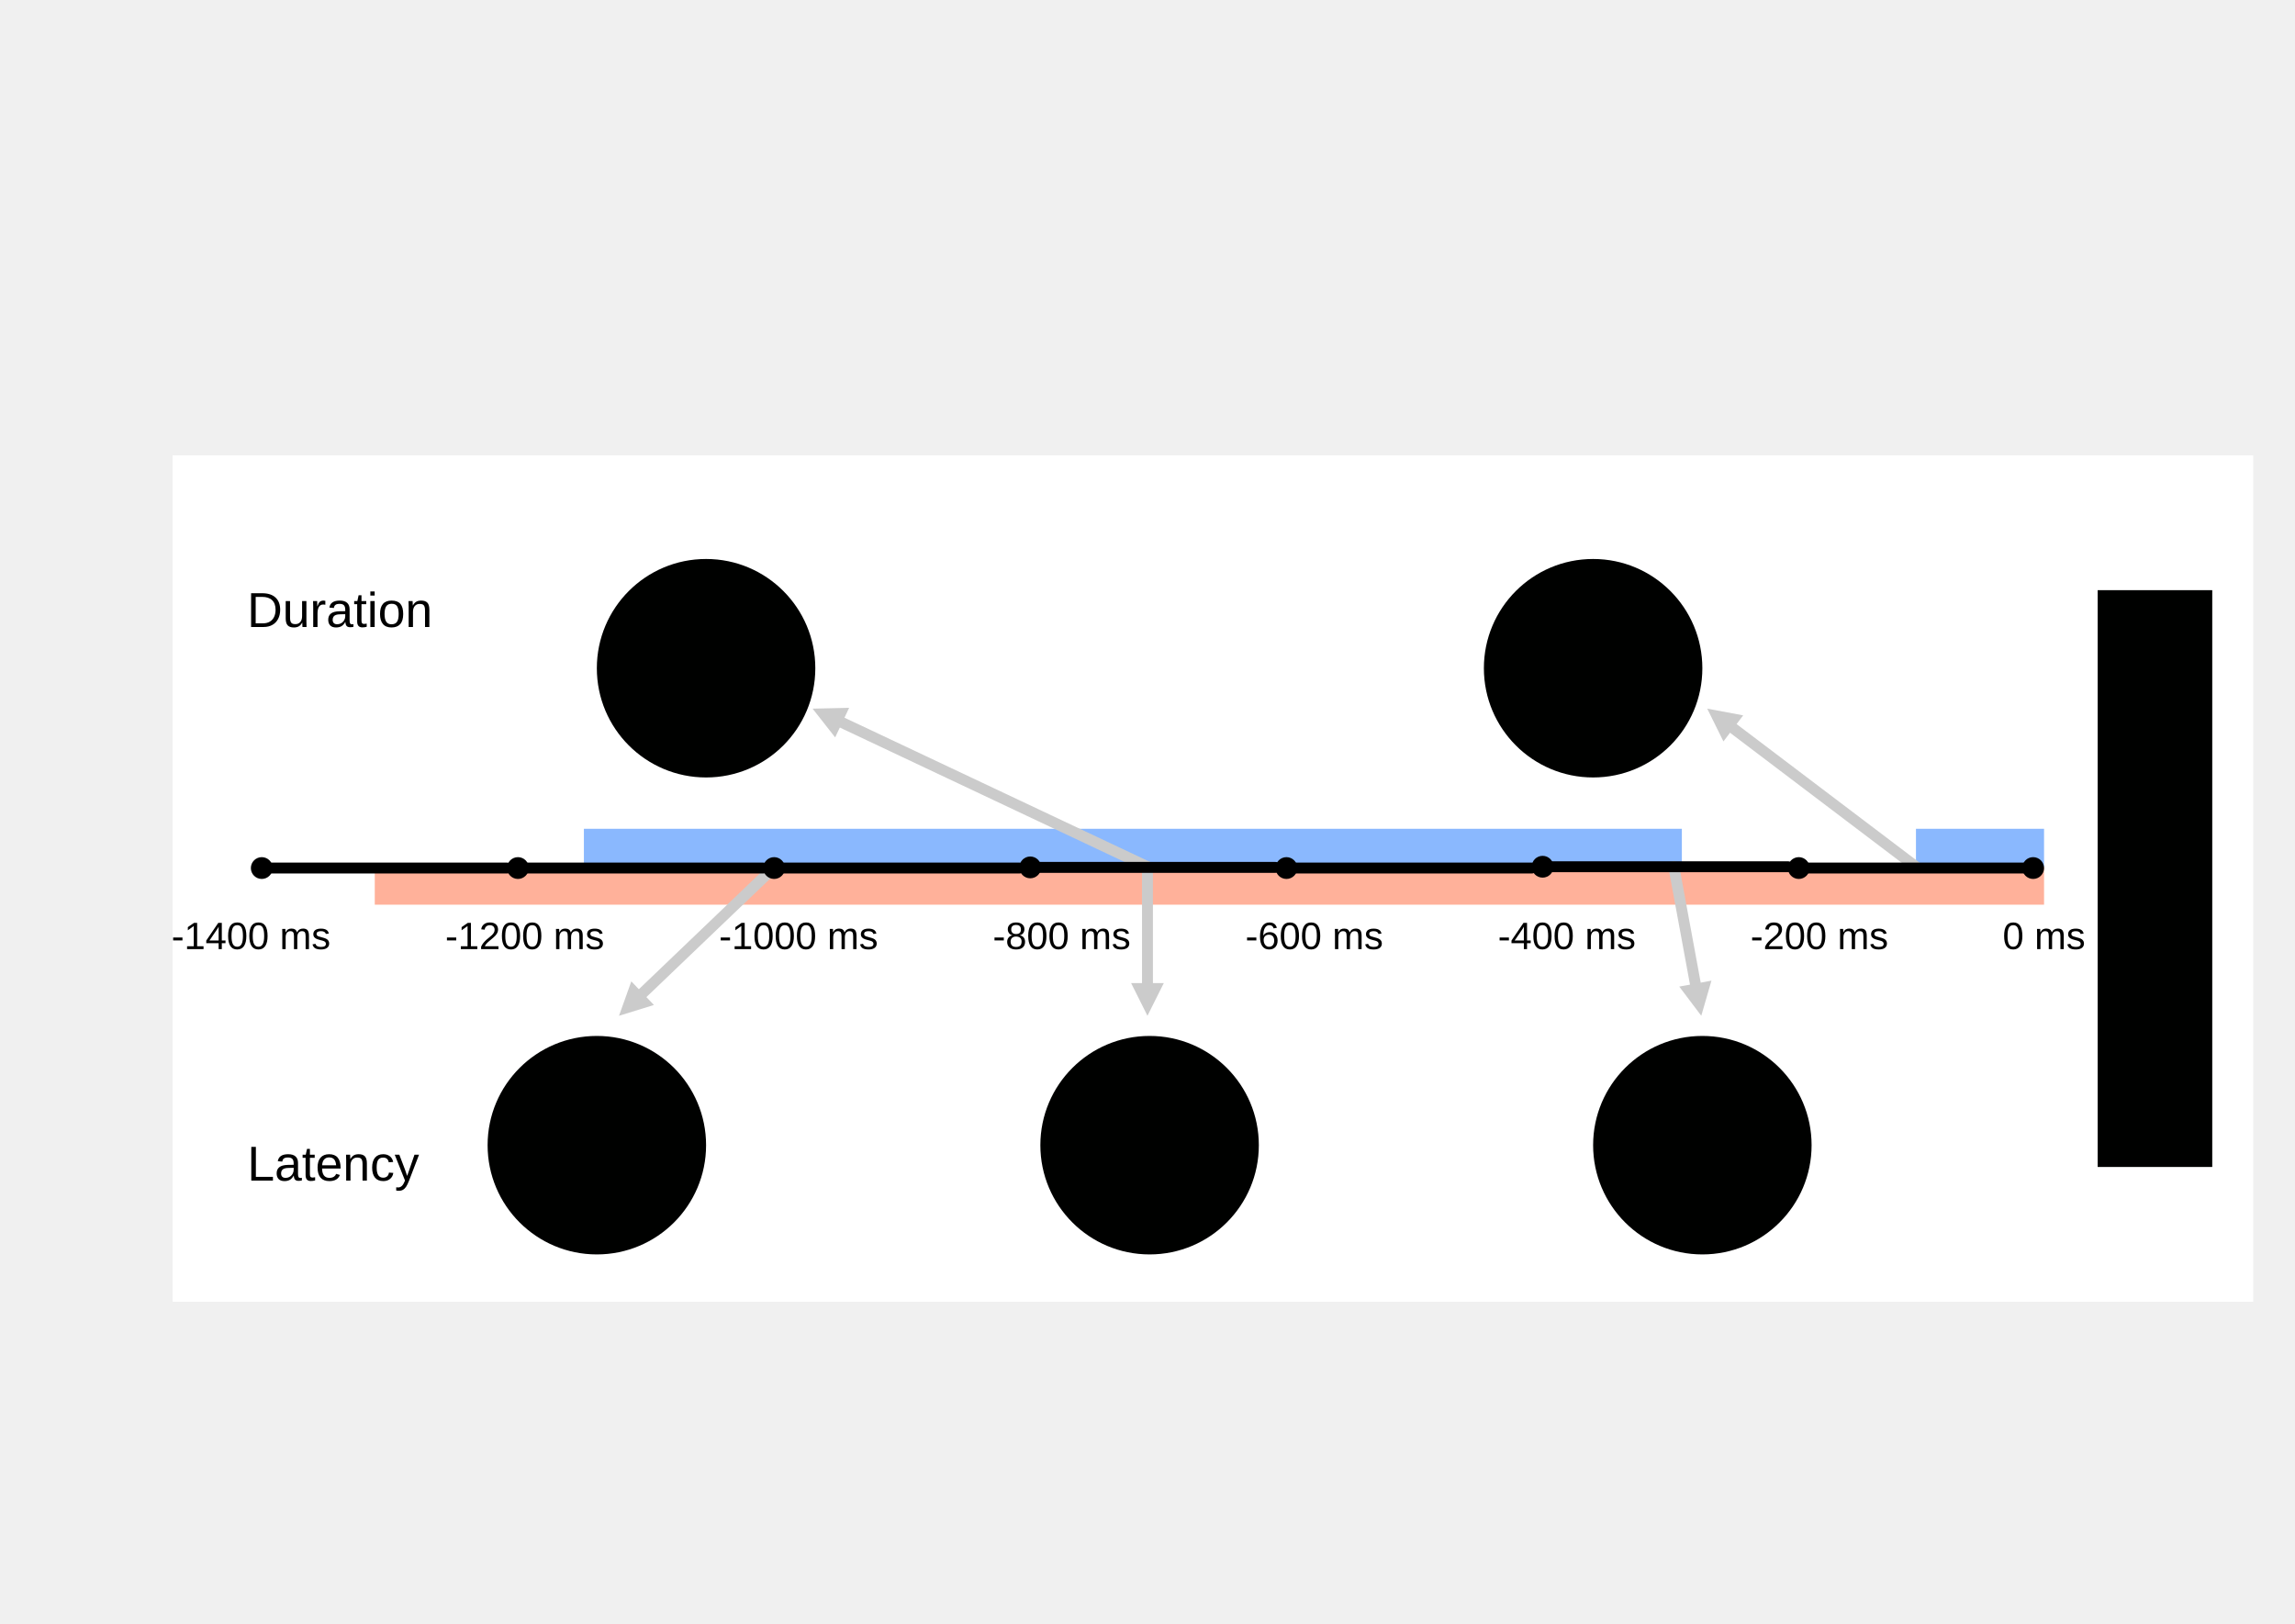
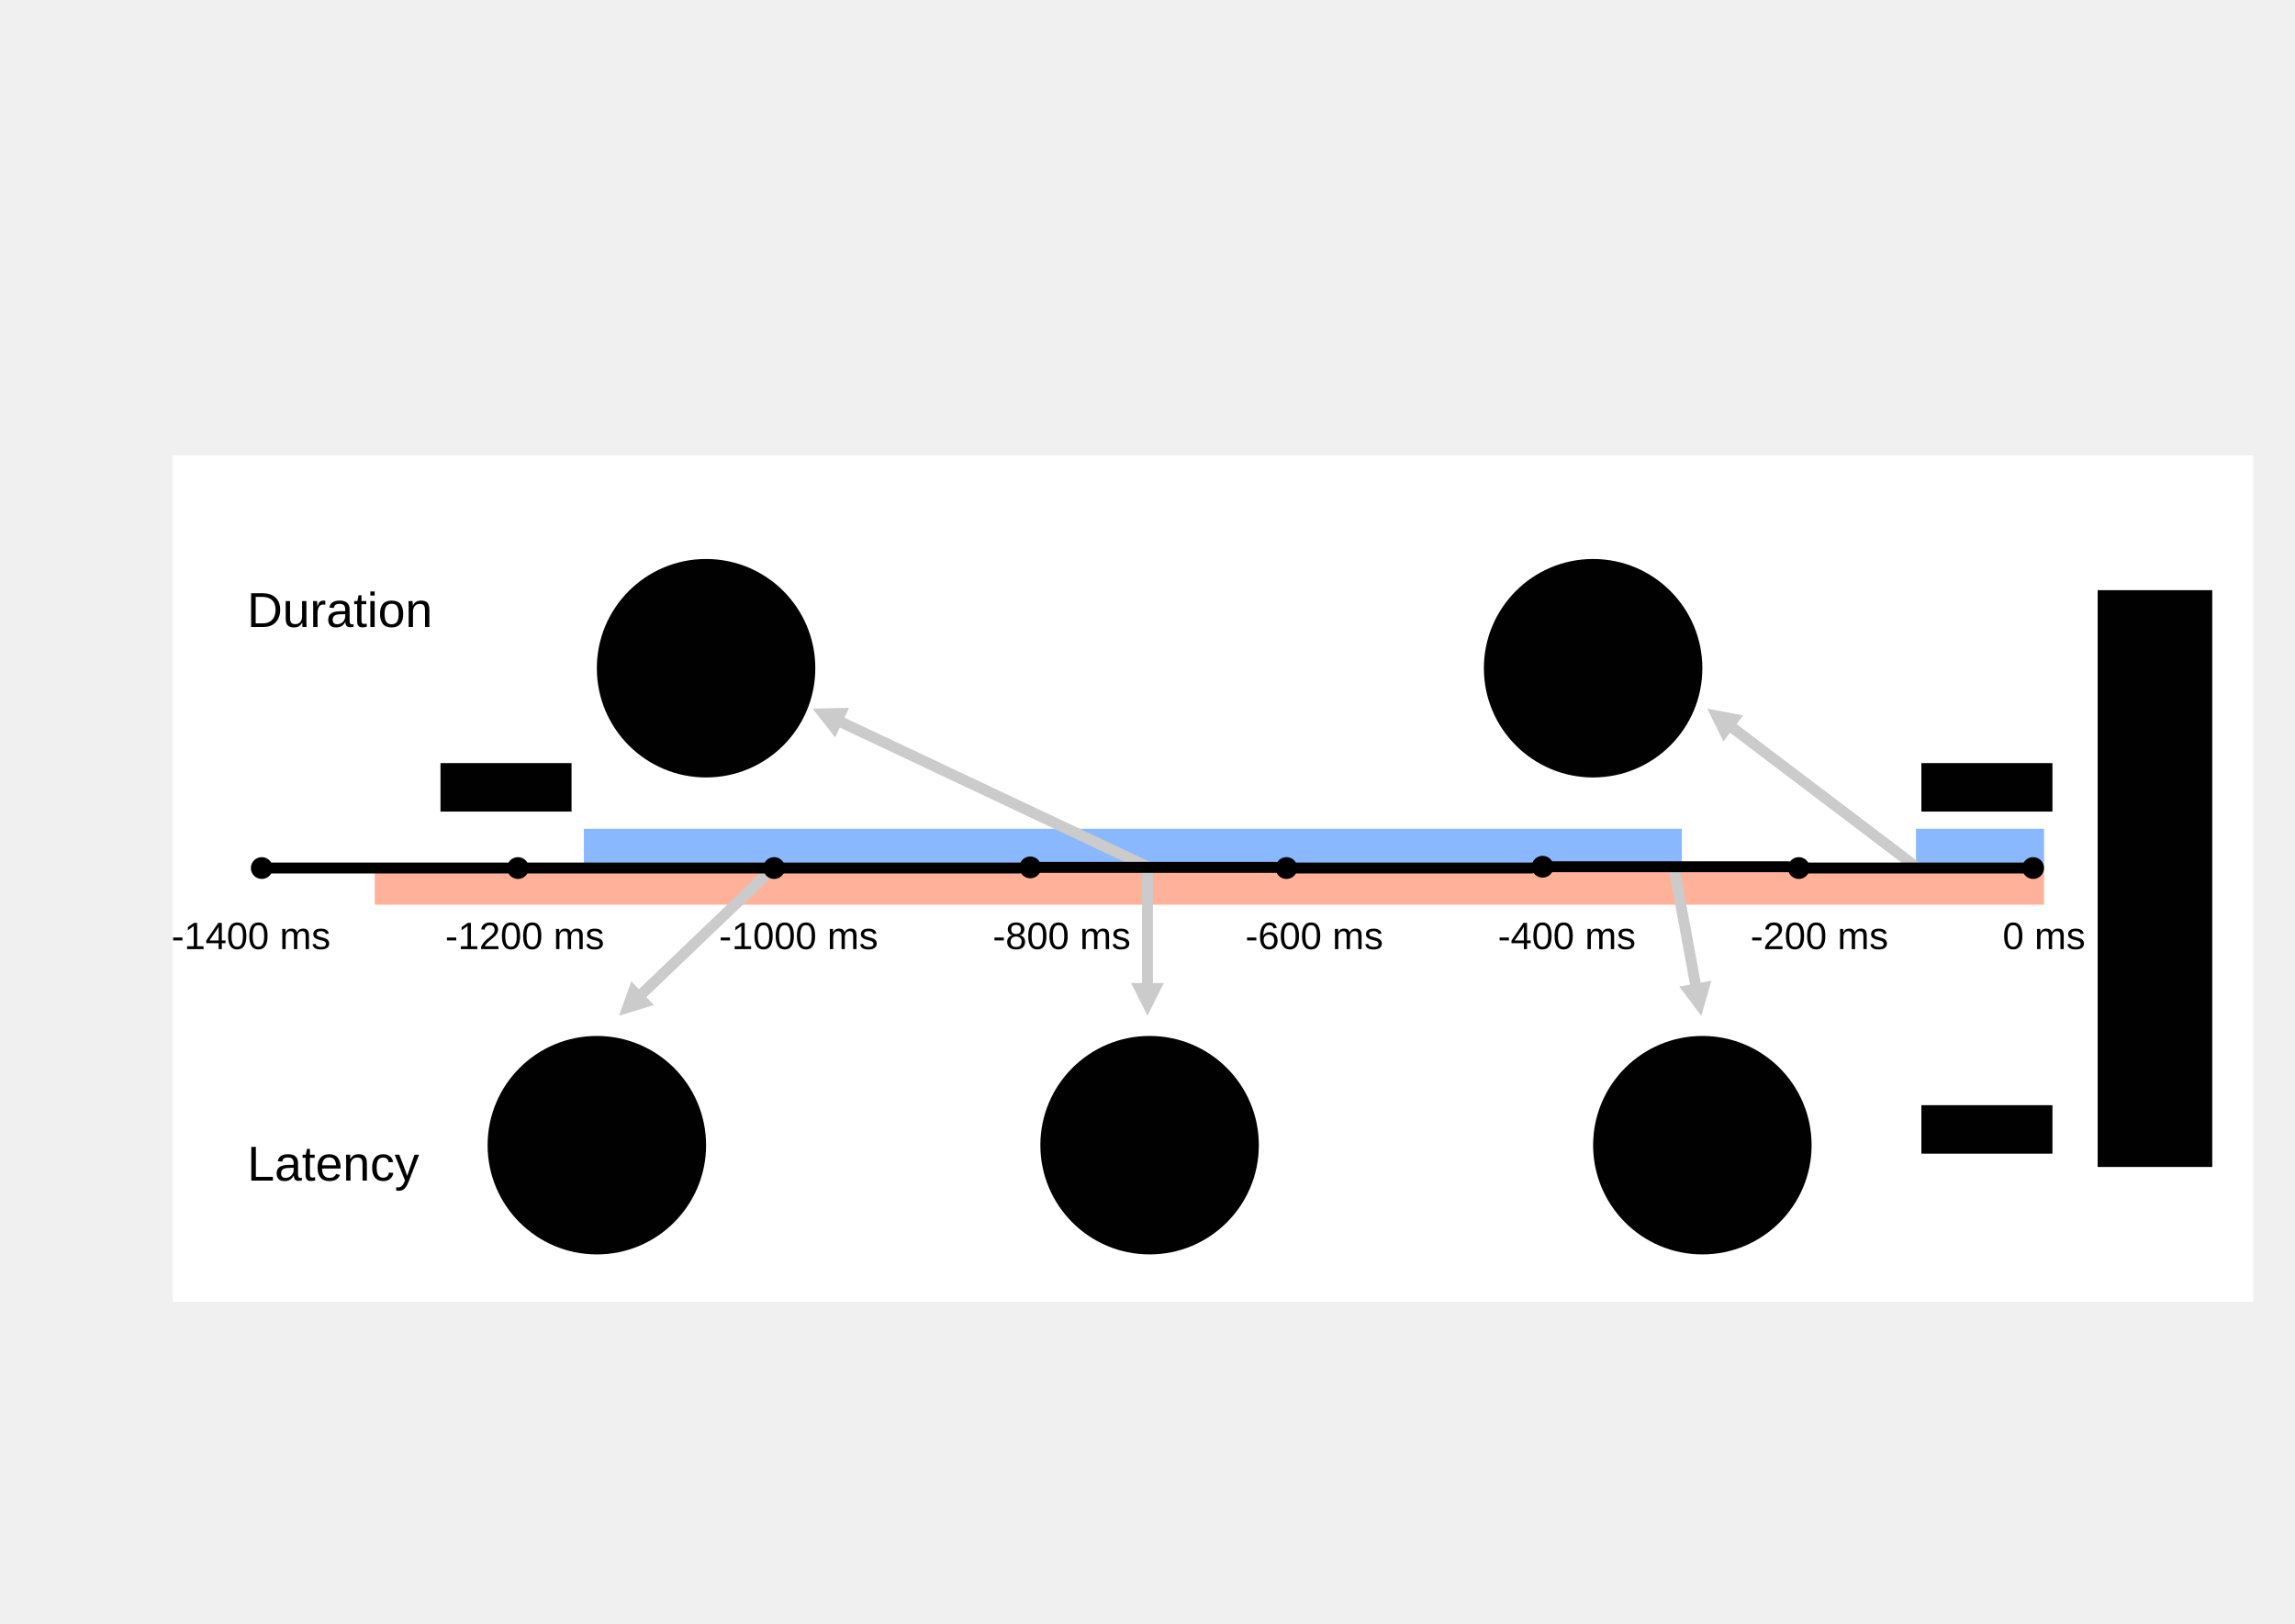
<svg xmlns="http://www.w3.org/2000/svg" width="100%" height="100%" viewBox="0 0 7016 4962" version="1.1" xml:space="preserve" style="fill-rule:evenodd;clip-rule:evenodd;stroke-linecap:round;stroke-linejoin:round;stroke-miterlimit:1.5;">
  <g transform="matrix(2,0,0,2,0,0)">
    <rect x="263.934" y="695.982" width="3180.13" height="1293.79" style="fill:white;" />
+   </g>
+   <g id="lat_cluster_ptext" transform="matrix(1,0,0,1,4732.83,1153.89)">
+     <rect x="1141" y="2224.62" width="400.653" height="148.217" style="fill:rgb(0,1,0);" />
+   </g>
+   <g id="dur_cluster_ptext_2" transform="matrix(1,0,0,1,4732.83,108.165)">
+     <rect x="1141" y="2224.62" width="400.653" height="148.217" style="fill:rgb(0,1,0);" />
+   </g>
+   <g id="dur_cluster_ptext_1" transform="matrix(1,0,0,1,205.609,108.165)">
+     <rect x="1141" y="2224.62" width="400.653" height="148.217" style="fill:rgb(0,1,0);" />
  </g>
  <g id="slot_colorbar" transform="matrix(1,0,0,1,81.6284,-23.5693)">
    <rect x="6331.12" y="1827.69" width="350.284" height="1763.26" style="fill:rgb(0,1,0);" />
  </g>
  <g id="slot_lat_tw3" transform="matrix(3.68505,0,0,3.68505,-1232.58,1693.67)">
    <circle cx="1746.74" cy="490.394" r="90.622" style="fill:rgb(0,1,0);" />
  </g>
  <g id="slot_lat_tw2" transform="matrix(3.68505,0,0,3.68505,-2922.41,1693.67)">
    <circle cx="1746.74" cy="490.394" r="90.622" style="fill:rgb(0,1,0);" />
  </g>
  <g id="slot_lat_tw1" transform="matrix(3.68505,0,0,3.68505,-4612.23,1693.67)">
    <circle cx="1746.74" cy="490.394" r="90.622" style="fill:rgb(0,1,0);" />
  </g>
  <g id="slot_dur_tw2" transform="matrix(3.68505,0,0,3.68505,-1566.53,235.605)">
    <circle cx="1746.74" cy="490.394" r="90.622" style="fill:rgb(0,1,0);" />
  </g>
  <g id="slot_dur_tw1" transform="matrix(3.68505,0,0,3.68505,-4278.29,235.605)">
    <circle cx="1746.74" cy="490.394" r="90.622" style="fill:rgb(0,1,0);" />
  </g>
  <g transform="matrix(2,0,0,2,0,-176.38)">
    <g id="Lines" transform="matrix(1,0,0,1,0,173.447)">
      <g transform="matrix(1.45068,0,0,0.615442,-648.057,534.301)">
        <rect x="841.608" y="1145.91" width="1758.88" height="94.248" style="fill:rgb(255,177,154);" />
      </g>
      <g transform="matrix(0.954185,0,0,0.615442,89.4433,476.296)">
        <rect x="841.608" y="1145.91" width="1758.88" height="94.248" style="fill:rgb(138,184,254);" />
      </g>
      <g transform="matrix(0.111311,0,0,0.615442,2834.95,476.296)">
        <rect x="841.608" y="1145.91" width="1758.88" height="94.248" style="fill:rgb(138,184,254);" />
      </g>
    </g>
    <g id="Arrows" transform="matrix(1,0,0,1,0,88.19)">
      <g transform="matrix(0.999999,9.83558e-08,2.75256e-07,0.999995,0.000223114,1.62763e-05)">
        <g>
          <path d="M1276.59,1127.11L1242.05,1083.16L1297.94,1081.9L1276.59,1127.11Z" style="fill:rgb(203,203,203);" />
          <path d="M1753.94,1324.8C1753.94,1324.8 1394.92,1155.33 1278.22,1100.24" style="fill:none;stroke:rgb(203,203,203);stroke-width:16.67px;" />
        </g>
      </g>
      <g transform="matrix(0.999999,4.043e-08,3.27008e-07,0.999996,-0.000235278,0.00015725)">
        <g>
          <path d="M2634.34,1133.28L2609.57,1083.16L2664.53,1093.42L2634.34,1133.28Z" style="fill:rgb(203,203,203);" />
          <path d="M2928.63,1324.8C2928.63,1324.8 2722.25,1168.5 2641.46,1107.31" style="fill:none;stroke:rgb(203,203,203);stroke-width:16.67px;" />
        </g>
      </g>
      <g transform="matrix(1,-1.93084e-06,1.07254e-06,0.999999,-0.00556634,0.00589516)">
        <g>
          <path d="M2616.01,1498.91L2600.48,1552.61L2566.83,1507.97L2616.01,1498.91Z" style="fill:rgb(203,203,203);" />
          <path d="M2558.49,1324.8C2558.49,1324.8 2581.22,1448.09 2593.23,1513.27" style="fill:none;stroke:rgb(203,203,203);stroke-width:16.67px;" />
        </g>
      </g>
      <g transform="matrix(0.999999,1.12196e-06,1.88268e-06,0.999999,-0.00243349,-0.00034845)">
        <g>
          <path d="M1778.94,1502.61L1753.94,1552.61L1728.94,1502.61L1778.94,1502.61Z" style="fill:rgb(203,203,203);" />
          <path d="M1753.94,1324.8L1753.94,1512.61" style="fill:none;stroke:rgb(203,203,203);stroke-width:16.67px;" />
        </g>
      </g>
      <g transform="matrix(1,-5.04149e-07,9.3624e-07,0.999998,-0.00278768,0.00580154)">
        <g>
          <path d="M999.571,1536.1L946.163,1552.61L965.001,1499.98L999.571,1536.1Z" style="fill:rgb(203,203,203);" />
          <path d="M1184.21,1324.8C1184.21,1324.8 1038.47,1464.27 975.062,1524.95" style="fill:none;stroke:rgb(203,203,203);stroke-width:16.67px;" />
        </g>
      </g>
    </g>
    <g id="Line" transform="matrix(1,0,0,1,2.27374e-13,174.831)">
      <g transform="matrix(0.999997,0,0,0.999997,0.0064182,-86.6399)">
        <g>
          <path d="M2357.95,1316.47C2353.35,1316.47 2349.62,1320.2 2349.62,1324.8C2349.62,1329.4 2353.35,1333.13 2357.95,1333.13C2362.55,1333.13 2366.28,1329.4 2366.28,1324.8C2366.28,1320.2 2362.55,1316.47 2357.95,1316.47ZM2357.95,1320.63C2355.65,1320.63 2353.78,1322.5 2353.78,1324.8C2353.78,1327.1 2355.65,1328.97 2357.95,1328.97C2360.25,1328.97 2362.12,1327.1 2362.12,1324.8C2362.12,1322.5 2360.25,1320.63 2357.95,1320.63Z" style="fill:none;stroke:black;stroke-width:16.67px;stroke-linejoin:miter;stroke-miterlimit:10;" />
          <path d="M2366.28,1324.8L2732.85,1324.8" style="fill:none;stroke:black;stroke-width:16.67px;" />
        </g>
      </g>
      <g transform="matrix(0.999997,0,0,0.999997,0.00167137,-86.6403)">
        <g>
          <path d="M791.694,1318.47C787.095,1318.47 783.361,1322.2 783.361,1326.8C783.361,1331.4 787.095,1335.13 791.694,1335.13C796.293,1335.13 800.027,1331.4 800.027,1326.8C800.027,1322.2 796.293,1318.47 791.694,1318.47ZM791.694,1322.63C789.395,1322.63 787.527,1324.5 787.527,1326.8C787.527,1329.1 789.395,1330.97 791.694,1330.97C793.994,1330.97 795.861,1329.1 795.861,1326.8C795.861,1324.5 793.994,1322.63 791.694,1322.63Z" style="fill:none;stroke:black;stroke-width:16.67px;stroke-linejoin:miter;stroke-miterlimit:10;" />
          <path d="M800.027,1326.8L1166.59,1326.8" style="fill:none;stroke:black;stroke-width:16.67px;" />
        </g>
      </g>
      <g transform="matrix(0.999997,0,0,0.999997,0.00299517,-86.6403)">
        <g>
          <path d="M1183.26,1318.47C1178.66,1318.47 1174.92,1322.2 1174.92,1326.8C1174.92,1331.4 1178.66,1335.13 1183.26,1335.13C1187.86,1335.13 1191.59,1331.4 1191.59,1326.8C1191.59,1322.2 1187.86,1318.47 1183.26,1318.47ZM1183.26,1322.63C1180.96,1322.63 1179.09,1324.5 1179.09,1326.8C1179.09,1329.1 1180.96,1330.97 1183.26,1330.97C1185.56,1330.97 1187.42,1329.1 1187.42,1326.8C1187.42,1324.5 1185.56,1322.63 1183.26,1322.63Z" style="fill:none;stroke:black;stroke-width:16.67px;stroke-linejoin:miter;stroke-miterlimit:10;" />
          <path d="M1191.59,1326.8L1558.15,1326.8" style="fill:none;stroke:black;stroke-width:16.67px;" />
        </g>
      </g>
      <g transform="matrix(0.999997,0,0,0.999997,0.0017706,-86.6401)">
        <g>
          <path d="M1574.82,1317.47C1570.22,1317.47 1566.49,1321.2 1566.49,1325.8C1566.49,1330.4 1570.22,1334.13 1574.82,1334.13C1579.42,1334.13 1583.15,1330.4 1583.15,1325.8C1583.15,1321.2 1579.42,1317.47 1574.82,1317.47ZM1574.82,1321.63C1572.52,1321.63 1570.65,1323.5 1570.65,1325.8C1570.65,1328.1 1572.52,1329.97 1574.82,1329.97C1577.12,1329.97 1578.99,1328.1 1578.99,1325.8C1578.99,1323.5 1577.12,1321.63 1574.82,1321.63Z" style="fill:none;stroke:black;stroke-width:16.67px;stroke-linejoin:miter;stroke-miterlimit:10;" />
          <path d="M1583.15,1325.8L1949.72,1325.8" style="fill:none;stroke:black;stroke-width:16.67px;" />
        </g>
      </g>
      <g transform="matrix(0.999997,0,0,0.999997,0.0090944,-86.6403)">
        <g>
          <path d="M1966.39,1318.47C1961.79,1318.47 1958.05,1322.2 1958.05,1326.8C1958.05,1331.4 1961.79,1335.13 1966.39,1335.13C1970.99,1335.13 1974.72,1331.4 1974.72,1326.8C1974.72,1322.2 1970.99,1318.47 1966.39,1318.47ZM1966.39,1322.63C1964.09,1322.63 1962.22,1324.5 1962.22,1326.8C1962.22,1329.1 1964.09,1330.97 1966.39,1330.97C1968.68,1330.97 1970.55,1329.1 1970.55,1326.8C1970.55,1324.5 1968.68,1322.63 1966.39,1322.63Z" style="fill:none;stroke:black;stroke-width:16.67px;stroke-linejoin:miter;stroke-miterlimit:10;" />
          <path d="M1974.72,1326.8L2341.28,1326.8" style="fill:none;stroke:black;stroke-width:16.67px;" />
        </g>
      </g>
      <g transform="matrix(0.999997,0,0,0.999997,0.00034757,-86.6403)">
        <g>
          <path d="M400.13,1318.47C395.531,1318.47 391.797,1322.2 391.797,1326.8C391.797,1331.4 395.531,1335.13 400.13,1335.13C404.73,1335.13 408.464,1331.4 408.464,1326.8C408.464,1322.2 404.73,1318.47 400.13,1318.47ZM400.13,1322.63C397.831,1322.63 395.964,1324.5 395.964,1326.8C395.964,1329.1 397.831,1330.97 400.13,1330.97C402.43,1330.97 404.297,1329.1 404.297,1326.8C404.297,1324.5 402.43,1322.63 400.13,1322.63Z" style="fill:none;stroke:black;stroke-width:16.67px;stroke-linejoin:miter;stroke-miterlimit:10;" />
          <path d="M408.464,1326.8L775.027,1326.8" style="fill:none;stroke:black;stroke-width:16.67px;" />
        </g>
      </g>
      <g transform="matrix(0.999997,0,0,0.999997,0.013742,-86.6403)">
        <g>
          <path d="M2749.51,1318.47C2744.91,1318.47 2741.18,1322.2 2741.18,1326.8C2741.18,1331.4 2744.91,1335.13 2749.51,1335.13C2754.11,1335.13 2757.85,1331.4 2757.85,1326.8C2757.85,1322.2 2754.11,1318.47 2749.51,1318.47ZM2749.51,1322.63C2747.21,1322.63 2745.35,1324.5 2745.35,1326.8C2745.35,1329.1 2747.21,1330.97 2749.51,1330.97C2751.81,1330.97 2753.68,1329.1 2753.68,1326.8C2753.68,1324.5 2751.81,1322.63 2749.51,1322.63Z" style="fill:none;stroke:black;stroke-width:16.67px;stroke-linejoin:miter;stroke-miterlimit:10;" />
          <path d="M3107.74,1318.47C3112.34,1318.47 3116.08,1322.2 3116.08,1326.8C3116.08,1331.4 3112.34,1335.13 3107.74,1335.13C3103.14,1335.13 3099.41,1331.4 3099.41,1326.8C3099.41,1322.2 3103.14,1318.47 3107.74,1318.47ZM3107.74,1322.63C3110.04,1322.63 3111.91,1324.5 3111.91,1326.8C3111.91,1329.1 3110.04,1330.97 3107.74,1330.97C3105.44,1330.97 3103.58,1329.1 3103.58,1326.8C3103.58,1324.5 3105.44,1322.63 3107.74,1322.63Z" style="fill:none;stroke:black;stroke-width:16.67px;stroke-linejoin:miter;stroke-miterlimit:10;" />
          <path d="M2757.85,1326.8L3099.41,1326.8" style="fill:none;stroke:black;stroke-width:16.67px;" />
        </g>
      </g>
    </g>
  </g>
  <g transform="matrix(2,0,0,2,755.356,1916.68)">
    <g id="Duration-Label">
      <text x="0px" y="0px" style="font-family:'ArialMT', 'Arial', sans-serif;font-size:75px;">Duration</text>
    </g>
  </g>
  <g transform="matrix(2,0,0,2,755.942,3609.11)">
    <g id="Latency-label">
      <text x="0px" y="0px" style="font-family:'ArialMT', 'Arial', sans-serif;font-size:75px;">Latency</text>
    </g>
  </g>
  <g id="ms" transform="matrix(2,0,0,2,52.0982,421.8)">
    <g transform="matrix(1,0,0,1,236.034,1239.8)">
      <g id="_1400">
        <text x="0px" y="0px" style="font-family:'ArialMT', 'Arial', sans-serif;font-size:58.333px;">-1400 ms</text>
      </g>
    </g>
    <g transform="matrix(1,0,0,1,654.516,1239.8)">
      <g id="_1200">
        <text x="0px" y="0px" style="font-family:'ArialMT', 'Arial', sans-serif;font-size:58.333px;">-1200 ms</text>
      </g>
    </g>
    <g transform="matrix(1,0,0,1,1073,1239.8)">
      <g id="_1000">
        <text x="0px" y="0px" style="font-family:'ArialMT', 'Arial', sans-serif;font-size:58.333px;">-1000 ms</text>
      </g>
    </g>
    <g transform="matrix(1,0,0,1,1491.48,1239.8)">
      <g id="_800">
        <text x="0px" y="0px" style="font-family:'ArialMT', 'Arial', sans-serif;font-size:58.333px;">-800 ms</text>
      </g>
    </g>
    <g transform="matrix(1,0,0,1,1877.52,1239.8)">
      <g id="_600">
        <text x="0px" y="0px" style="font-family:'ArialMT', 'Arial', sans-serif;font-size:58.333px;">-600 ms</text>
      </g>
    </g>
    <g transform="matrix(1,0,0,1,2263.56,1239.8)">
      <g id="_400">
        <text x="0px" y="0px" style="font-family:'ArialMT', 'Arial', sans-serif;font-size:58.333px;">-400 ms</text>
      </g>
    </g>
    <g transform="matrix(1,0,0,1,2649.6,1239.8)">
      <g id="_200">
        <text x="0px" y="0px" style="font-family:'ArialMT', 'Arial', sans-serif;font-size:58.333px;">-200 ms</text>
      </g>
    </g>
    <g transform="matrix(1,0,0,1,3035.07,1239.8)">
      <g id="_0">
        <text x="0px" y="0px" style="font-family:'ArialMT', 'Arial', sans-serif;font-size:58.333px;">0 ms</text>
      </g>
    </g>
  </g>
</svg>
